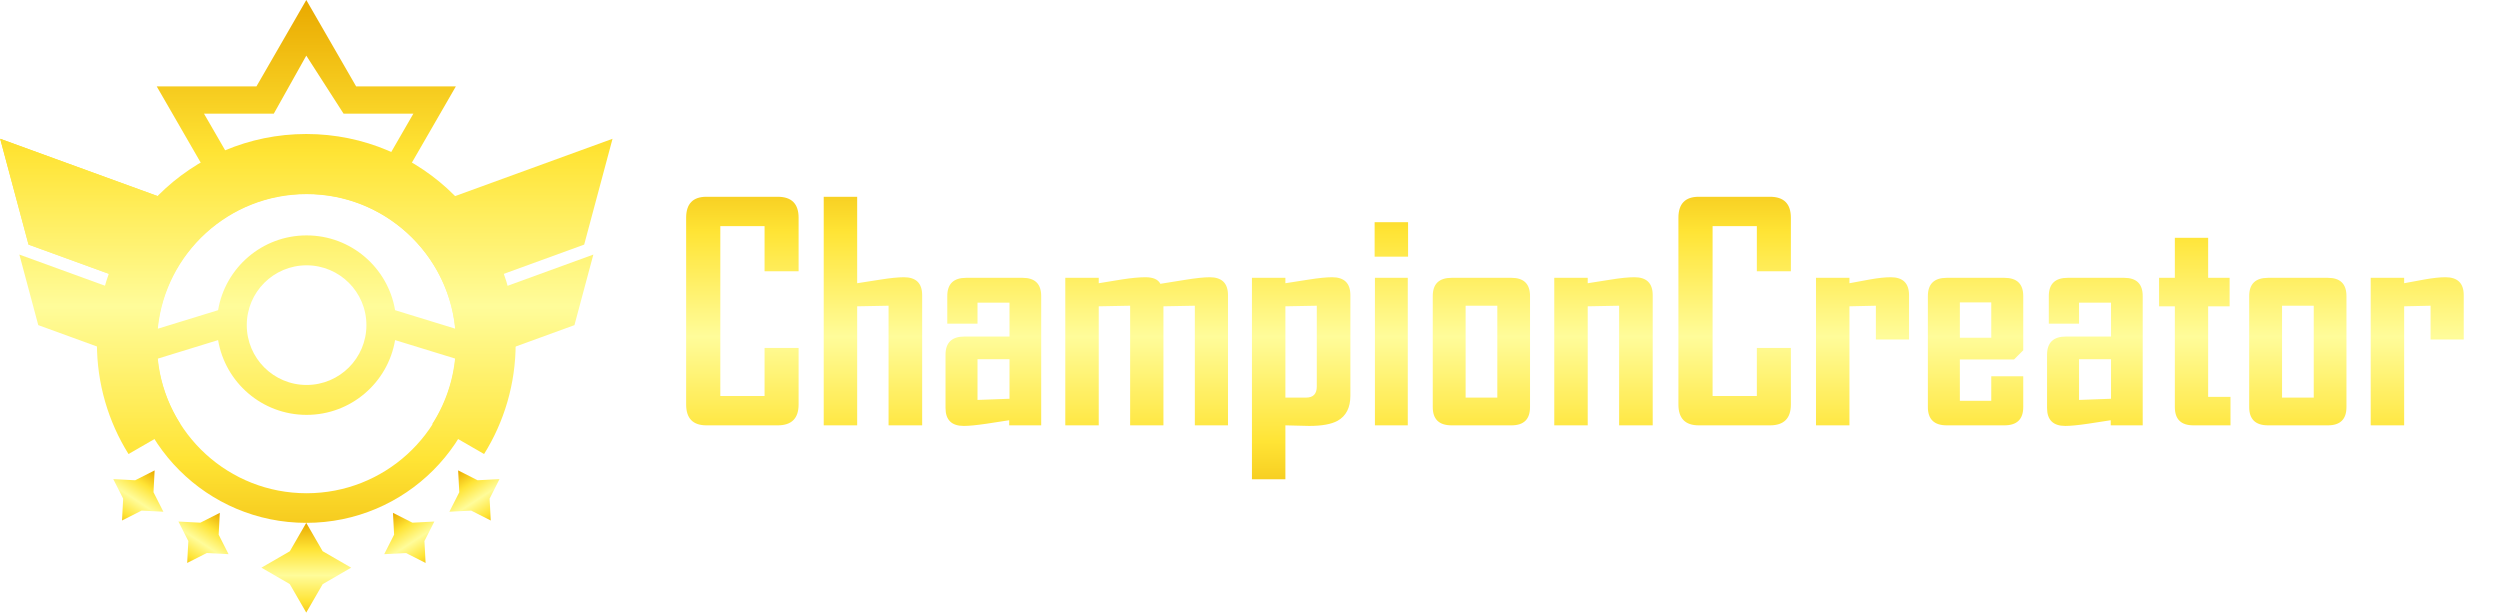
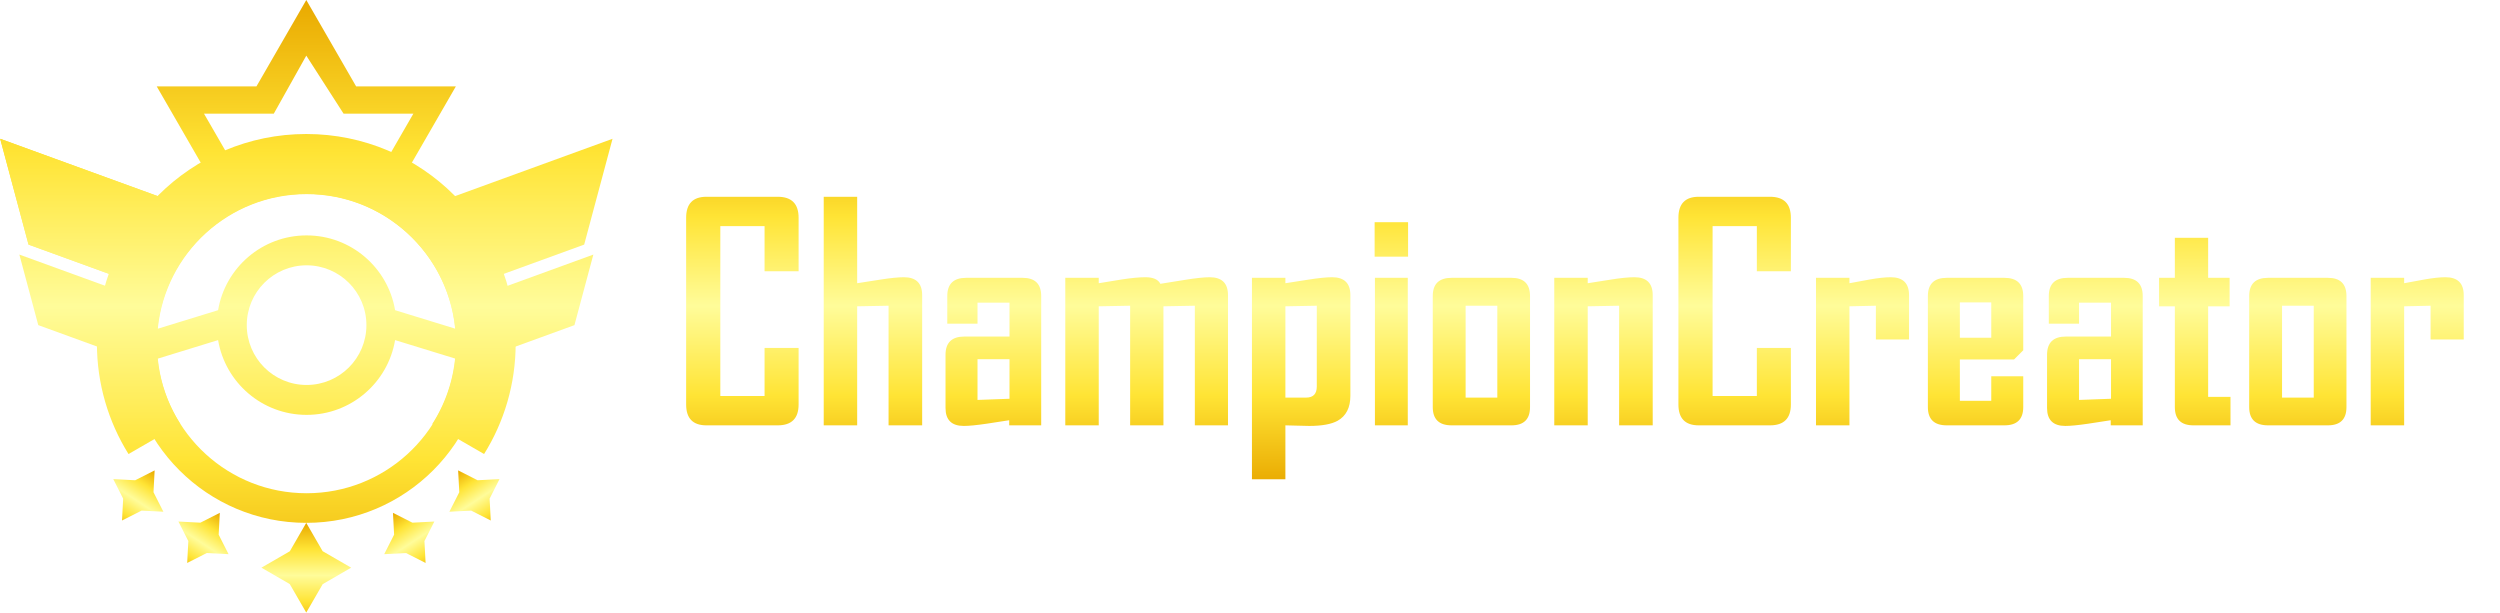
<svg xmlns="http://www.w3.org/2000/svg" width="4179" height="1024" viewBox="0 0 4179 1024" fill="none">
-   <path d="M230.908 475.56L282.211 334.606L0.303 232L47.697 408.877L230.908 475.56Z" fill="url(#paint0_linear_16_3)" />
-   <path d="M229.008 603.548L263.211 509.579L32.37 425.56L63.966 543.478L229.008 603.548Z" fill="url(#paint1_linear_16_3)" />
-   <path d="M230.908 475.56L282.211 334.606L0.303 232L47.697 408.877L230.908 475.56Z" fill="url(#paint2_linear_16_3)" />
-   <path d="M795.202 603.548L761 509.579L991.84 425.56L960.244 543.478L795.202 603.548Z" fill="url(#paint3_linear_16_3)" />
-   <path d="M793.303 475.56L742 334.606L1023.91 232L976.514 408.877L793.303 475.56Z" fill="url(#paint4_linear_16_3)" />
-   <path d="M512 0L428.666 144.444H262L349.436 296L389.01 273.152L341 190.014H457.666L512 93L574.333 190.014H691L640.989 276.615L674.564 296L762 144.444H595.333L512 0Z" fill="url(#paint5_linear_16_3)" />
-   <path fill-rule="evenodd" clip-rule="evenodd" d="M812 574C812 739.685 677.685 874 512 874C346.314 874 212 739.685 212 574C212 408.315 346.314 274 512 274C677.685 274 812 408.315 812 574ZM512.5 643.5C567.728 643.5 612.5 598.728 612.5 543.5C612.5 488.272 567.728 443.5 512.5 443.5C457.271 443.5 412.5 488.272 412.5 543.5C412.5 598.728 457.271 643.5 512.5 643.5ZM761.265 549.5C748.722 423.167 642.133 324.5 512.5 324.5C382.866 324.5 276.277 423.167 263.734 549.5L364.574 518.5C376.476 447.557 438.175 393.5 512.5 393.5C586.825 393.5 648.524 447.557 660.426 518.5L761.265 549.5ZM263.734 599.5L364.574 568.5C376.476 639.443 438.175 693.5 512.5 693.5C586.825 693.5 648.524 639.443 660.426 568.5L761.265 599.5C748.722 725.833 642.133 824.5 512.5 824.5C382.866 824.5 276.277 725.833 263.734 599.5Z" fill="url(#paint6_linear_16_3)" />
-   <path d="M512 224C705.299 224 862 380.7 862 574C862 641.909 842.66 705.3 809.187 758.967L722.503 708.921C747.501 670 762 623.693 762 574C762 435.929 650.071 324 512 324C373.929 324 262 435.929 262 574C262 623.693 276.498 670 301.496 708.921L214.813 758.967C181.34 705.3 162 641.909 162 574C162 380.7 318.7 224 512 224Z" fill="url(#paint7_linear_16_3)" />
-   <path d="M484.372 976.328L511.932 1024L539.437 976.426L587 948.932L539.315 921.364L511.932 874L484.482 921.482L437 948.932C437 948.932 465.869 965.631 484.372 976.328Z" fill="url(#paint8_linear_16_3)" />
-   <path d="M678.689 924.436L711.428 941.043L709.488 904.46L726.059 871.798L689.39 873.742L656.863 857.242L658.799 893.755L642.258 926.363C642.258 926.363 664.461 925.191 678.689 924.436Z" fill="url(#paint9_linear_16_3)" />
-   <path d="M787.631 853.501L820.369 870.108L818.429 833.525L835 800.863L798.332 802.807L765.804 786.307L767.74 822.82L751.199 855.428C751.199 855.428 773.403 854.256 787.631 853.501Z" fill="url(#paint10_linear_16_3)" />
-   <path d="M345.618 924.436L312.879 941.043L314.82 904.46L298.248 871.798L334.917 873.742L367.445 857.242L365.508 893.755L382.05 926.363C382.05 926.363 359.846 925.191 345.618 924.436Z" fill="url(#paint11_linear_16_3)" />
-   <path d="M236.677 853.501L203.938 870.108L205.878 833.525L189.307 800.863L225.976 802.807L258.504 786.307L256.567 822.82L273.108 855.428C273.108 855.428 250.905 854.256 236.677 853.501Z" fill="url(#paint12_linear_16_3)" />
-   <path d="M1334.94 676.088C1334.94 699.363 1323.3 711 1300.03 711H1180.88C1158.26 711 1146.95 699.363 1146.95 676.088V364.076C1146.95 340.639 1158.26 328.92 1180.88 328.92H1300.03C1323.3 328.92 1334.94 340.639 1334.94 364.076V453.432H1278.05V377.992H1204.08V661.928H1278.05V581.605H1334.94V676.088ZM1541.48 711H1485.33V511.049L1432.84 512.025V711H1376.93V328.92H1432.84V473.451C1445.86 471.498 1458.88 469.464 1471.9 467.348C1488.34 464.743 1501.36 463.441 1510.96 463.441C1531.31 463.441 1541.48 473.451 1541.48 493.471V711ZM1740.46 711H1686.99V702.455C1674.29 704.408 1661.6 706.361 1648.9 708.314C1632.3 710.756 1619.69 711.977 1611.06 711.977C1590.72 711.977 1580.54 701.967 1580.54 681.947V593.08C1580.54 572.735 1591.04 562.562 1612.04 562.562H1687.48V505.922H1634.01V541.078H1583.47V494.936C1583.47 474.59 1593.97 464.418 1614.97 464.418H1709.45C1730.12 464.418 1740.46 474.59 1740.46 494.936V711ZM1687.48 666.566V600.404H1634.01V668.52L1687.48 666.566ZM2052.71 711H1997.29V511.049L1944.8 512.025V711H1889.14V511.049L1836.65 512.025V711H1780.74V464.418H1836.65V473.451C1849.67 471.335 1862.61 469.219 1875.46 467.104C1891.25 464.662 1904.35 463.441 1914.77 463.441C1927.63 463.441 1935.93 467.104 1939.67 474.428C1953.35 472.312 1967.02 470.115 1980.69 467.836C1998.76 464.906 2012.59 463.441 2022.19 463.441C2042.54 463.441 2052.71 473.451 2052.71 493.471V711ZM2257.3 661.439C2257.3 681.459 2250.14 695.456 2235.82 703.432C2225.4 709.128 2209.61 711.977 2188.45 711.977C2183.57 711.977 2176.65 711.814 2167.7 711.488C2158.91 711.163 2152.56 711 2148.66 711V801.088H2092.75V464.418H2148.66V473.451C2161.68 471.498 2174.7 469.464 2187.72 467.348C2204.16 464.743 2217.18 463.441 2226.78 463.441C2247.13 463.441 2257.3 473.451 2257.3 493.471V661.439ZM2201.15 646.059V511.049L2148.66 512.025V664.613H2183.33C2195.21 664.613 2201.15 658.428 2201.15 646.059ZM2353.74 429.018H2297.83V371.4H2353.74V429.018ZM2353.25 711H2298.32V464.418H2353.25V711ZM2557.59 680.482C2557.59 700.827 2547.26 711 2526.59 711H2426.49C2405.49 711 2395 700.827 2395 680.482V494.936C2395 474.59 2405.49 464.418 2426.49 464.418H2526.59C2547.26 464.418 2557.59 474.59 2557.59 494.936V680.482ZM2502.91 664.613V511.049H2449.93V664.613H2502.91ZM2762.67 711H2706.52V511.049L2654.03 512.025V711H2598.12V464.418H2654.03V473.451C2667.05 471.335 2679.99 469.301 2692.85 467.348C2708.8 464.743 2721.9 463.441 2732.15 463.441C2752.5 463.441 2762.67 473.451 2762.67 493.471V711ZM2993.63 676.088C2993.63 699.363 2981.99 711 2958.72 711H2839.58C2816.95 711 2805.64 699.363 2805.64 676.088V364.076C2805.64 340.639 2816.95 328.92 2839.58 328.92H2958.72C2981.99 328.92 2993.63 340.639 2993.63 364.076V453.432H2936.74V377.992H2862.77V661.928H2936.74V581.605H2993.63V676.088ZM3191.14 567.445H3135.72V511.049L3091.53 512.025V711H3035.62V464.418H3091.53V473.451C3103.09 471.335 3114.56 469.219 3125.95 467.104C3139.79 464.662 3151.34 463.441 3160.62 463.441C3180.97 463.441 3191.14 473.451 3191.14 493.471V567.445ZM3382.06 680.482C3382.06 700.827 3371.56 711 3350.56 711H3254.13C3233.13 711 3222.63 700.827 3222.63 680.482V494.936C3222.63 474.59 3233.13 464.418 3254.13 464.418H3350.56C3371.56 464.418 3382.06 474.59 3382.06 494.936V585.512L3366.68 600.893H3276.1V669.984H3328.59V628.969H3382.06V680.482ZM3328.59 564.516V505.434H3276.1V564.516H3328.59ZM3581.76 711H3528.3V702.455C3515.6 704.408 3502.91 706.361 3490.21 708.314C3473.61 710.756 3461 711.977 3452.37 711.977C3432.02 711.977 3421.85 701.967 3421.85 681.947V593.08C3421.85 572.735 3432.35 562.562 3453.35 562.562H3528.79V505.922H3475.32V541.078H3424.78V494.936C3424.78 474.59 3435.28 464.418 3456.28 464.418H3550.76C3571.43 464.418 3581.76 474.59 3581.76 494.936V711ZM3528.79 666.566V600.404H3475.32V668.52L3528.79 666.566ZM3728.49 711H3666.48C3645.81 711 3635.47 700.827 3635.47 680.482V512.025H3609.11V464.418H3635.47V397.523H3691.14V464.418H3727.03V512.025H3691.14V663.393H3728.49V711ZM3922.34 680.482C3922.34 700.827 3912 711 3891.33 711H3791.24C3770.24 711 3759.74 700.827 3759.74 680.482V494.936C3759.74 474.59 3770.24 464.418 3791.24 464.418H3891.33C3912 464.418 3922.34 474.59 3922.34 494.936V680.482ZM3867.65 664.613V511.049H3814.67V664.613H3867.65ZM4118.38 567.445H4062.96V511.049L4018.78 512.025V711H3962.87V464.418H4018.78V473.451C4030.33 471.335 4041.81 469.219 4053.2 467.104C4067.03 464.662 4078.59 463.441 4087.87 463.441C4108.21 463.441 4118.38 473.451 4118.38 493.471V567.445Z" fill="url(#paint13_linear_16_3)" />
+   <path d="M230.908 475.56L282.211 334.606L0.303 232L47.697 408.877L230.908 475.56Z" fill="url(#paint0_linear_72_2)" />
+   <path d="M229.008 603.548L263.211 509.579L32.37 425.56L63.966 543.478L229.008 603.548Z" fill="url(#paint1_linear_72_2)" />
+   <path d="M230.908 475.56L282.211 334.606L0.303 232L47.697 408.877L230.908 475.56Z" fill="url(#paint2_linear_72_2)" />
+   <path d="M795.202 603.548L761 509.579L991.84 425.56L960.244 543.478L795.202 603.548Z" fill="url(#paint3_linear_72_2)" />
+   <path d="M793.303 475.56L742 334.606L1023.91 232L976.514 408.877L793.303 475.56Z" fill="url(#paint4_linear_72_2)" />
+   <path d="M512 0L428.666 144.444H262L349.436 296L389.01 273.152L341 190.014H457.666L512 93L574.333 190.014H691L640.989 276.615L674.564 296L762 144.444H595.333L512 0Z" fill="url(#paint5_linear_72_2)" />
+   <path fill-rule="evenodd" clip-rule="evenodd" d="M812 574C812 739.685 677.685 874 512 874C346.314 874 212 739.685 212 574C212 408.315 346.314 274 512 274C677.685 274 812 408.315 812 574ZM512.5 643.5C567.728 643.5 612.5 598.728 612.5 543.5C612.5 488.272 567.728 443.5 512.5 443.5C457.271 443.5 412.5 488.272 412.5 543.5C412.5 598.728 457.271 643.5 512.5 643.5ZM761.265 549.5C748.722 423.167 642.133 324.5 512.5 324.5C382.866 324.5 276.277 423.167 263.734 549.5L364.574 518.5C376.476 447.557 438.175 393.5 512.5 393.5C586.825 393.5 648.524 447.557 660.426 518.5L761.265 549.5ZM263.734 599.5L364.574 568.5C376.476 639.443 438.175 693.5 512.5 693.5C586.825 693.5 648.524 639.443 660.426 568.5L761.265 599.5C748.722 725.833 642.133 824.5 512.5 824.5C382.866 824.5 276.277 725.833 263.734 599.5Z" fill="url(#paint6_linear_72_2)" />
+   <path d="M512 224C705.299 224 862 380.7 862 574C862 641.909 842.66 705.3 809.187 758.967L722.503 708.921C747.501 670 762 623.693 762 574C762 435.929 650.071 324 512 324C373.929 324 262 435.929 262 574C262 623.693 276.498 670 301.496 708.921L214.813 758.967C181.34 705.3 162 641.909 162 574C162 380.7 318.7 224 512 224Z" fill="url(#paint7_linear_72_2)" />
+   <path d="M484.372 976.328L511.932 1024L539.437 976.426L587 948.932L539.315 921.364L511.932 874L484.482 921.482L437 948.932C437 948.932 465.869 965.631 484.372 976.328Z" fill="url(#paint8_linear_72_2)" />
+   <path d="M678.689 924.436L711.428 941.043L709.488 904.46L726.059 871.798L689.39 873.742L656.863 857.242L658.799 893.755L642.258 926.363C642.258 926.363 664.461 925.191 678.689 924.436Z" fill="url(#paint9_linear_72_2)" />
+   <path d="M787.631 853.501L820.369 870.108L818.429 833.525L835 800.863L798.332 802.807L765.804 786.307L767.74 822.82L751.199 855.428C751.199 855.428 773.403 854.256 787.631 853.501Z" fill="url(#paint10_linear_72_2)" />
+   <path d="M345.618 924.436L312.88 941.043L314.82 904.46L298.249 871.798L334.917 873.742L367.445 857.242L365.509 893.755L382.05 926.363C382.05 926.363 359.846 925.191 345.618 924.436Z" fill="url(#paint11_linear_72_2)" />
+   <path d="M236.677 853.501L203.938 870.108L205.878 833.525L189.307 800.863L225.976 802.807L258.504 786.307L256.567 822.82L273.108 855.428C273.108 855.428 250.905 854.256 236.677 853.501Z" fill="url(#paint12_linear_72_2)" />
+   <path d="M1334.94 676.088C1334.94 699.363 1323.3 711 1300.03 711H1180.88C1158.26 711 1146.95 699.363 1146.95 676.088V364.076C1146.95 340.639 1158.26 328.92 1180.88 328.92H1300.03C1323.3 328.92 1334.94 340.639 1334.94 364.076V453.432H1278.05V377.992H1204.08V661.928H1278.05V581.605H1334.94V676.088ZM1541.48 711H1485.33V511.049L1432.84 512.025V711H1376.93V328.92H1432.84V473.451C1445.86 471.498 1458.88 469.464 1471.9 467.348C1488.34 464.743 1501.36 463.441 1510.96 463.441C1531.31 463.441 1541.48 473.451 1541.48 493.471V711ZM1740.46 711H1686.99V702.455C1674.29 704.408 1661.6 706.361 1648.9 708.314C1632.3 710.756 1619.69 711.977 1611.06 711.977C1590.72 711.977 1580.54 701.967 1580.54 681.947V593.08C1580.54 572.735 1591.04 562.562 1612.04 562.562H1687.48V505.922H1634.01V541.078H1583.47V494.936C1583.47 474.59 1593.97 464.418 1614.97 464.418H1709.45C1730.12 464.418 1740.46 474.59 1740.46 494.936V711ZM1687.48 666.566V600.404H1634.01V668.52L1687.48 666.566ZM2052.71 711H1997.29V511.049L1944.8 512.025V711H1889.14V511.049L1836.65 512.025V711H1780.74V464.418H1836.65V473.451C1849.67 471.335 1862.61 469.219 1875.46 467.104C1891.25 464.662 1904.35 463.441 1914.77 463.441C1927.63 463.441 1935.93 467.104 1939.67 474.428C1953.35 472.312 1967.02 470.115 1980.69 467.836C1998.76 464.906 2012.59 463.441 2022.19 463.441C2042.54 463.441 2052.71 473.451 2052.71 493.471V711ZM2257.3 661.439C2257.3 681.459 2250.14 695.456 2235.82 703.432C2225.4 709.128 2209.61 711.977 2188.45 711.977C2183.57 711.977 2176.65 711.814 2167.7 711.488C2158.91 711.163 2152.56 711 2148.66 711V801.088H2092.75V464.418H2148.66V473.451C2161.68 471.498 2174.7 469.464 2187.72 467.348C2204.16 464.743 2217.18 463.441 2226.78 463.441C2247.13 463.441 2257.3 473.451 2257.3 493.471V661.439ZM2201.15 646.059V511.049L2148.66 512.025V664.613H2183.33C2195.21 664.613 2201.15 658.428 2201.15 646.059ZM2353.74 429.018H2297.83V371.4H2353.74V429.018ZM2353.25 711H2298.32V464.418H2353.25V711ZM2557.59 680.482C2557.59 700.827 2547.26 711 2526.59 711H2426.49C2405.49 711 2395 700.827 2395 680.482V494.936C2395 474.59 2405.49 464.418 2426.49 464.418H2526.59C2547.26 464.418 2557.59 474.59 2557.59 494.936V680.482ZM2502.91 664.613V511.049H2449.93V664.613H2502.91ZM2762.67 711H2706.52V511.049L2654.03 512.025V711H2598.12V464.418H2654.03V473.451C2667.05 471.335 2679.99 469.301 2692.85 467.348C2708.8 464.743 2721.9 463.441 2732.15 463.441C2752.5 463.441 2762.67 473.451 2762.67 493.471V711ZM2993.63 676.088C2993.63 699.363 2981.99 711 2958.72 711H2839.58C2816.95 711 2805.64 699.363 2805.64 676.088V364.076C2805.64 340.639 2816.95 328.92 2839.58 328.92H2958.72C2981.99 328.92 2993.63 340.639 2993.63 364.076V453.432H2936.74V377.992H2862.77V661.928H2936.74V581.605H2993.63V676.088ZM3191.14 567.445H3135.72V511.049L3091.53 512.025V711H3035.62V464.418H3091.53V473.451C3103.09 471.335 3114.56 469.219 3125.95 467.104C3139.79 464.662 3151.34 463.441 3160.62 463.441C3180.97 463.441 3191.14 473.451 3191.14 493.471V567.445ZM3382.06 680.482C3382.06 700.827 3371.56 711 3350.56 711H3254.13C3233.13 711 3222.63 700.827 3222.63 680.482V494.936C3222.63 474.59 3233.13 464.418 3254.13 464.418H3350.56C3371.56 464.418 3382.06 474.59 3382.06 494.936V585.512L3366.68 600.893H3276.1V669.984H3328.59V628.969H3382.06V680.482ZM3328.59 564.516V505.434H3276.1V564.516H3328.59ZM3581.76 711H3528.3V702.455C3515.6 704.408 3502.91 706.361 3490.21 708.314C3473.61 710.756 3461 711.977 3452.37 711.977C3432.02 711.977 3421.85 701.967 3421.85 681.947V593.08C3421.85 572.735 3432.35 562.562 3453.35 562.562H3528.79V505.922H3475.32V541.078H3424.78V494.936C3424.78 474.59 3435.28 464.418 3456.28 464.418H3550.76C3571.43 464.418 3581.76 474.59 3581.76 494.936V711ZM3528.79 666.566V600.404H3475.32V668.52L3528.79 666.566ZM3728.49 711H3666.48C3645.81 711 3635.47 700.827 3635.47 680.482V512.025H3609.11V464.418H3635.47V397.523H3691.14V464.418H3727.03V512.025H3691.14V663.393H3728.49V711ZM3922.34 680.482C3922.34 700.827 3912 711 3891.33 711H3791.24C3770.24 711 3759.74 700.827 3759.74 680.482V494.936C3759.74 474.59 3770.24 464.418 3791.24 464.418H3891.33C3912 464.418 3922.34 474.59 3922.34 494.936V680.482ZM3867.65 664.613V511.049H3814.67V664.613H3867.65ZM4118.38 567.445H4062.96V511.049L4018.78 512.025V711H3962.87V464.418H4018.78V473.451C4030.33 471.335 4041.81 469.219 4053.2 467.104C4067.03 464.662 4078.59 463.441 4087.87 463.441C4108.21 463.441 4118.38 473.451 4118.38 493.471V567.445Z" fill="url(#paint13_linear_72_2)" />
  <defs>
-     <linearGradient id="paint0_linear_16_3" x1="512" y1="0" x2="512" y2="1024" gradientUnits="userSpaceOnUse">
+     <linearGradient id="paint0_linear_72_2" x1="512" y1="0" x2="512" y2="1024" gradientUnits="userSpaceOnUse">
      <stop stop-color="#E9A900" />
      <stop offset="0.25" stop-color="#FFE435" />
      <stop offset="0.5" stop-color="#FFFC9A" />
      <stop offset="0.75" stop-color="#FFE435" />
      <stop offset="1" stop-color="#E9A900" />
    </linearGradient>
-     <linearGradient id="paint1_linear_16_3" x1="512" y1="0" x2="512" y2="1024" gradientUnits="userSpaceOnUse">
+     <linearGradient id="paint1_linear_72_2" x1="512" y1="0" x2="512" y2="1024" gradientUnits="userSpaceOnUse">
      <stop stop-color="#E9A900" />
      <stop offset="0.25" stop-color="#FFE435" />
      <stop offset="0.5" stop-color="#FFFC9A" />
      <stop offset="0.75" stop-color="#FFE435" />
      <stop offset="1" stop-color="#E9A900" />
    </linearGradient>
-     <linearGradient id="paint2_linear_16_3" x1="512" y1="0" x2="512" y2="1024" gradientUnits="userSpaceOnUse">
+     <linearGradient id="paint2_linear_72_2" x1="512" y1="0" x2="512" y2="1024" gradientUnits="userSpaceOnUse">
      <stop stop-color="#E9A900" />
      <stop offset="0.25" stop-color="#FFE435" />
      <stop offset="0.5" stop-color="#FFFC9A" />
      <stop offset="0.75" stop-color="#FFE435" />
      <stop offset="1" stop-color="#E9A900" />
    </linearGradient>
-     <linearGradient id="paint3_linear_16_3" x1="512" y1="0" x2="512" y2="1024" gradientUnits="userSpaceOnUse">
+     <linearGradient id="paint3_linear_72_2" x1="512" y1="0" x2="512" y2="1024" gradientUnits="userSpaceOnUse">
      <stop stop-color="#E9A900" />
      <stop offset="0.25" stop-color="#FFE435" />
      <stop offset="0.5" stop-color="#FFFC9A" />
      <stop offset="0.75" stop-color="#FFE435" />
      <stop offset="1" stop-color="#E9A900" />
    </linearGradient>
-     <linearGradient id="paint4_linear_16_3" x1="512" y1="0" x2="512" y2="1024" gradientUnits="userSpaceOnUse">
+     <linearGradient id="paint4_linear_72_2" x1="512" y1="0" x2="512" y2="1024" gradientUnits="userSpaceOnUse">
      <stop stop-color="#E9A900" />
      <stop offset="0.25" stop-color="#FFE435" />
      <stop offset="0.5" stop-color="#FFFC9A" />
      <stop offset="0.75" stop-color="#FFE435" />
      <stop offset="1" stop-color="#E9A900" />
    </linearGradient>
-     <linearGradient id="paint5_linear_16_3" x1="512" y1="0" x2="512" y2="1024" gradientUnits="userSpaceOnUse">
+     <linearGradient id="paint5_linear_72_2" x1="512" y1="0" x2="512" y2="1024" gradientUnits="userSpaceOnUse">
      <stop stop-color="#E9A900" />
      <stop offset="0.25" stop-color="#FFE435" />
      <stop offset="0.5" stop-color="#FFFC9A" />
      <stop offset="0.75" stop-color="#FFE435" />
      <stop offset="1" stop-color="#E9A900" />
    </linearGradient>
-     <linearGradient id="paint6_linear_16_3" x1="512" y1="0" x2="512" y2="1024" gradientUnits="userSpaceOnUse">
+     <linearGradient id="paint6_linear_72_2" x1="512" y1="0" x2="512" y2="1024" gradientUnits="userSpaceOnUse">
      <stop stop-color="#E9A900" />
      <stop offset="0.25" stop-color="#FFE435" />
      <stop offset="0.5" stop-color="#FFFC9A" />
      <stop offset="0.75" stop-color="#FFE435" />
      <stop offset="1" stop-color="#E9A900" />
    </linearGradient>
-     <linearGradient id="paint7_linear_16_3" x1="512" y1="0" x2="512" y2="1024" gradientUnits="userSpaceOnUse">
+     <linearGradient id="paint7_linear_72_2" x1="512" y1="0" x2="512" y2="1024" gradientUnits="userSpaceOnUse">
      <stop stop-color="#E9A900" />
      <stop offset="0.25" stop-color="#FFE435" />
      <stop offset="0.5" stop-color="#FFFC9A" />
      <stop offset="0.75" stop-color="#FFE435" />
      <stop offset="1" stop-color="#E9A900" />
    </linearGradient>
-     <linearGradient id="paint8_linear_16_3" x1="511.985" y1="874" x2="511.985" y2="1049.74" gradientUnits="userSpaceOnUse">
+     <linearGradient id="paint8_linear_72_2" x1="511.985" y1="874" x2="511.985" y2="1049.74" gradientUnits="userSpaceOnUse">
      <stop stop-color="#E9A900" />
      <stop offset="0.25" stop-color="#FFE435" />
      <stop offset="0.5" stop-color="#FFFC9A" />
      <stop offset="0.75" stop-color="#FFE435" />
      <stop offset="1" stop-color="#E9A900" />
    </linearGradient>
-     <linearGradient id="paint9_linear_16_3" x1="711.351" y1="821.763" x2="775.282" y2="919.946" gradientUnits="userSpaceOnUse">
+     <linearGradient id="paint9_linear_72_2" x1="711.351" y1="821.763" x2="775.282" y2="919.946" gradientUnits="userSpaceOnUse">
      <stop stop-color="#E9A900" />
      <stop offset="0.25" stop-color="#FFE435" />
      <stop offset="0.5" stop-color="#FFFC9A" />
      <stop offset="0.75" stop-color="#FFE435" />
      <stop offset="1" stop-color="#E9A900" />
    </linearGradient>
-     <linearGradient id="paint10_linear_16_3" x1="711.351" y1="821.763" x2="775.282" y2="919.946" gradientUnits="userSpaceOnUse">
+     <linearGradient id="paint10_linear_72_2" x1="711.351" y1="821.763" x2="775.282" y2="919.946" gradientUnits="userSpaceOnUse">
      <stop stop-color="#E9A900" />
      <stop offset="0.25" stop-color="#FFE435" />
      <stop offset="0.5" stop-color="#FFFC9A" />
      <stop offset="0.75" stop-color="#FFE435" />
      <stop offset="1" stop-color="#E9A900" />
    </linearGradient>
-     <linearGradient id="paint11_linear_16_3" x1="312.956" y1="821.763" x2="249.026" y2="919.946" gradientUnits="userSpaceOnUse">
+     <linearGradient id="paint11_linear_72_2" x1="312.956" y1="821.763" x2="249.026" y2="919.946" gradientUnits="userSpaceOnUse">
      <stop stop-color="#E9A900" />
      <stop offset="0.25" stop-color="#FFE435" />
      <stop offset="0.5" stop-color="#FFFC9A" />
      <stop offset="0.75" stop-color="#FFE435" />
      <stop offset="1" stop-color="#E9A900" />
    </linearGradient>
-     <linearGradient id="paint12_linear_16_3" x1="312.956" y1="821.763" x2="249.026" y2="919.946" gradientUnits="userSpaceOnUse">
+     <linearGradient id="paint12_linear_72_2" x1="312.956" y1="821.763" x2="249.026" y2="919.946" gradientUnits="userSpaceOnUse">
      <stop stop-color="#E9A900" />
      <stop offset="0.25" stop-color="#FFE435" />
      <stop offset="0.5" stop-color="#FFFC9A" />
      <stop offset="0.75" stop-color="#FFE435" />
      <stop offset="1" stop-color="#E9A900" />
    </linearGradient>
-     <linearGradient id="paint13_linear_16_3" x1="2651.19" y1="212" x2="2651.19" y2="913.803" gradientUnits="userSpaceOnUse">
+     <linearGradient id="paint13_linear_72_2" x1="2651.19" y1="212" x2="2651.19" y2="811" gradientUnits="userSpaceOnUse">
      <stop stop-color="#E9A900" />
      <stop offset="0.25" stop-color="#FFE435" />
      <stop offset="0.5" stop-color="#FFFC9A" />
      <stop offset="0.75" stop-color="#FFE435" />
      <stop offset="1" stop-color="#E9A900" />
    </linearGradient>
  </defs>
</svg>
